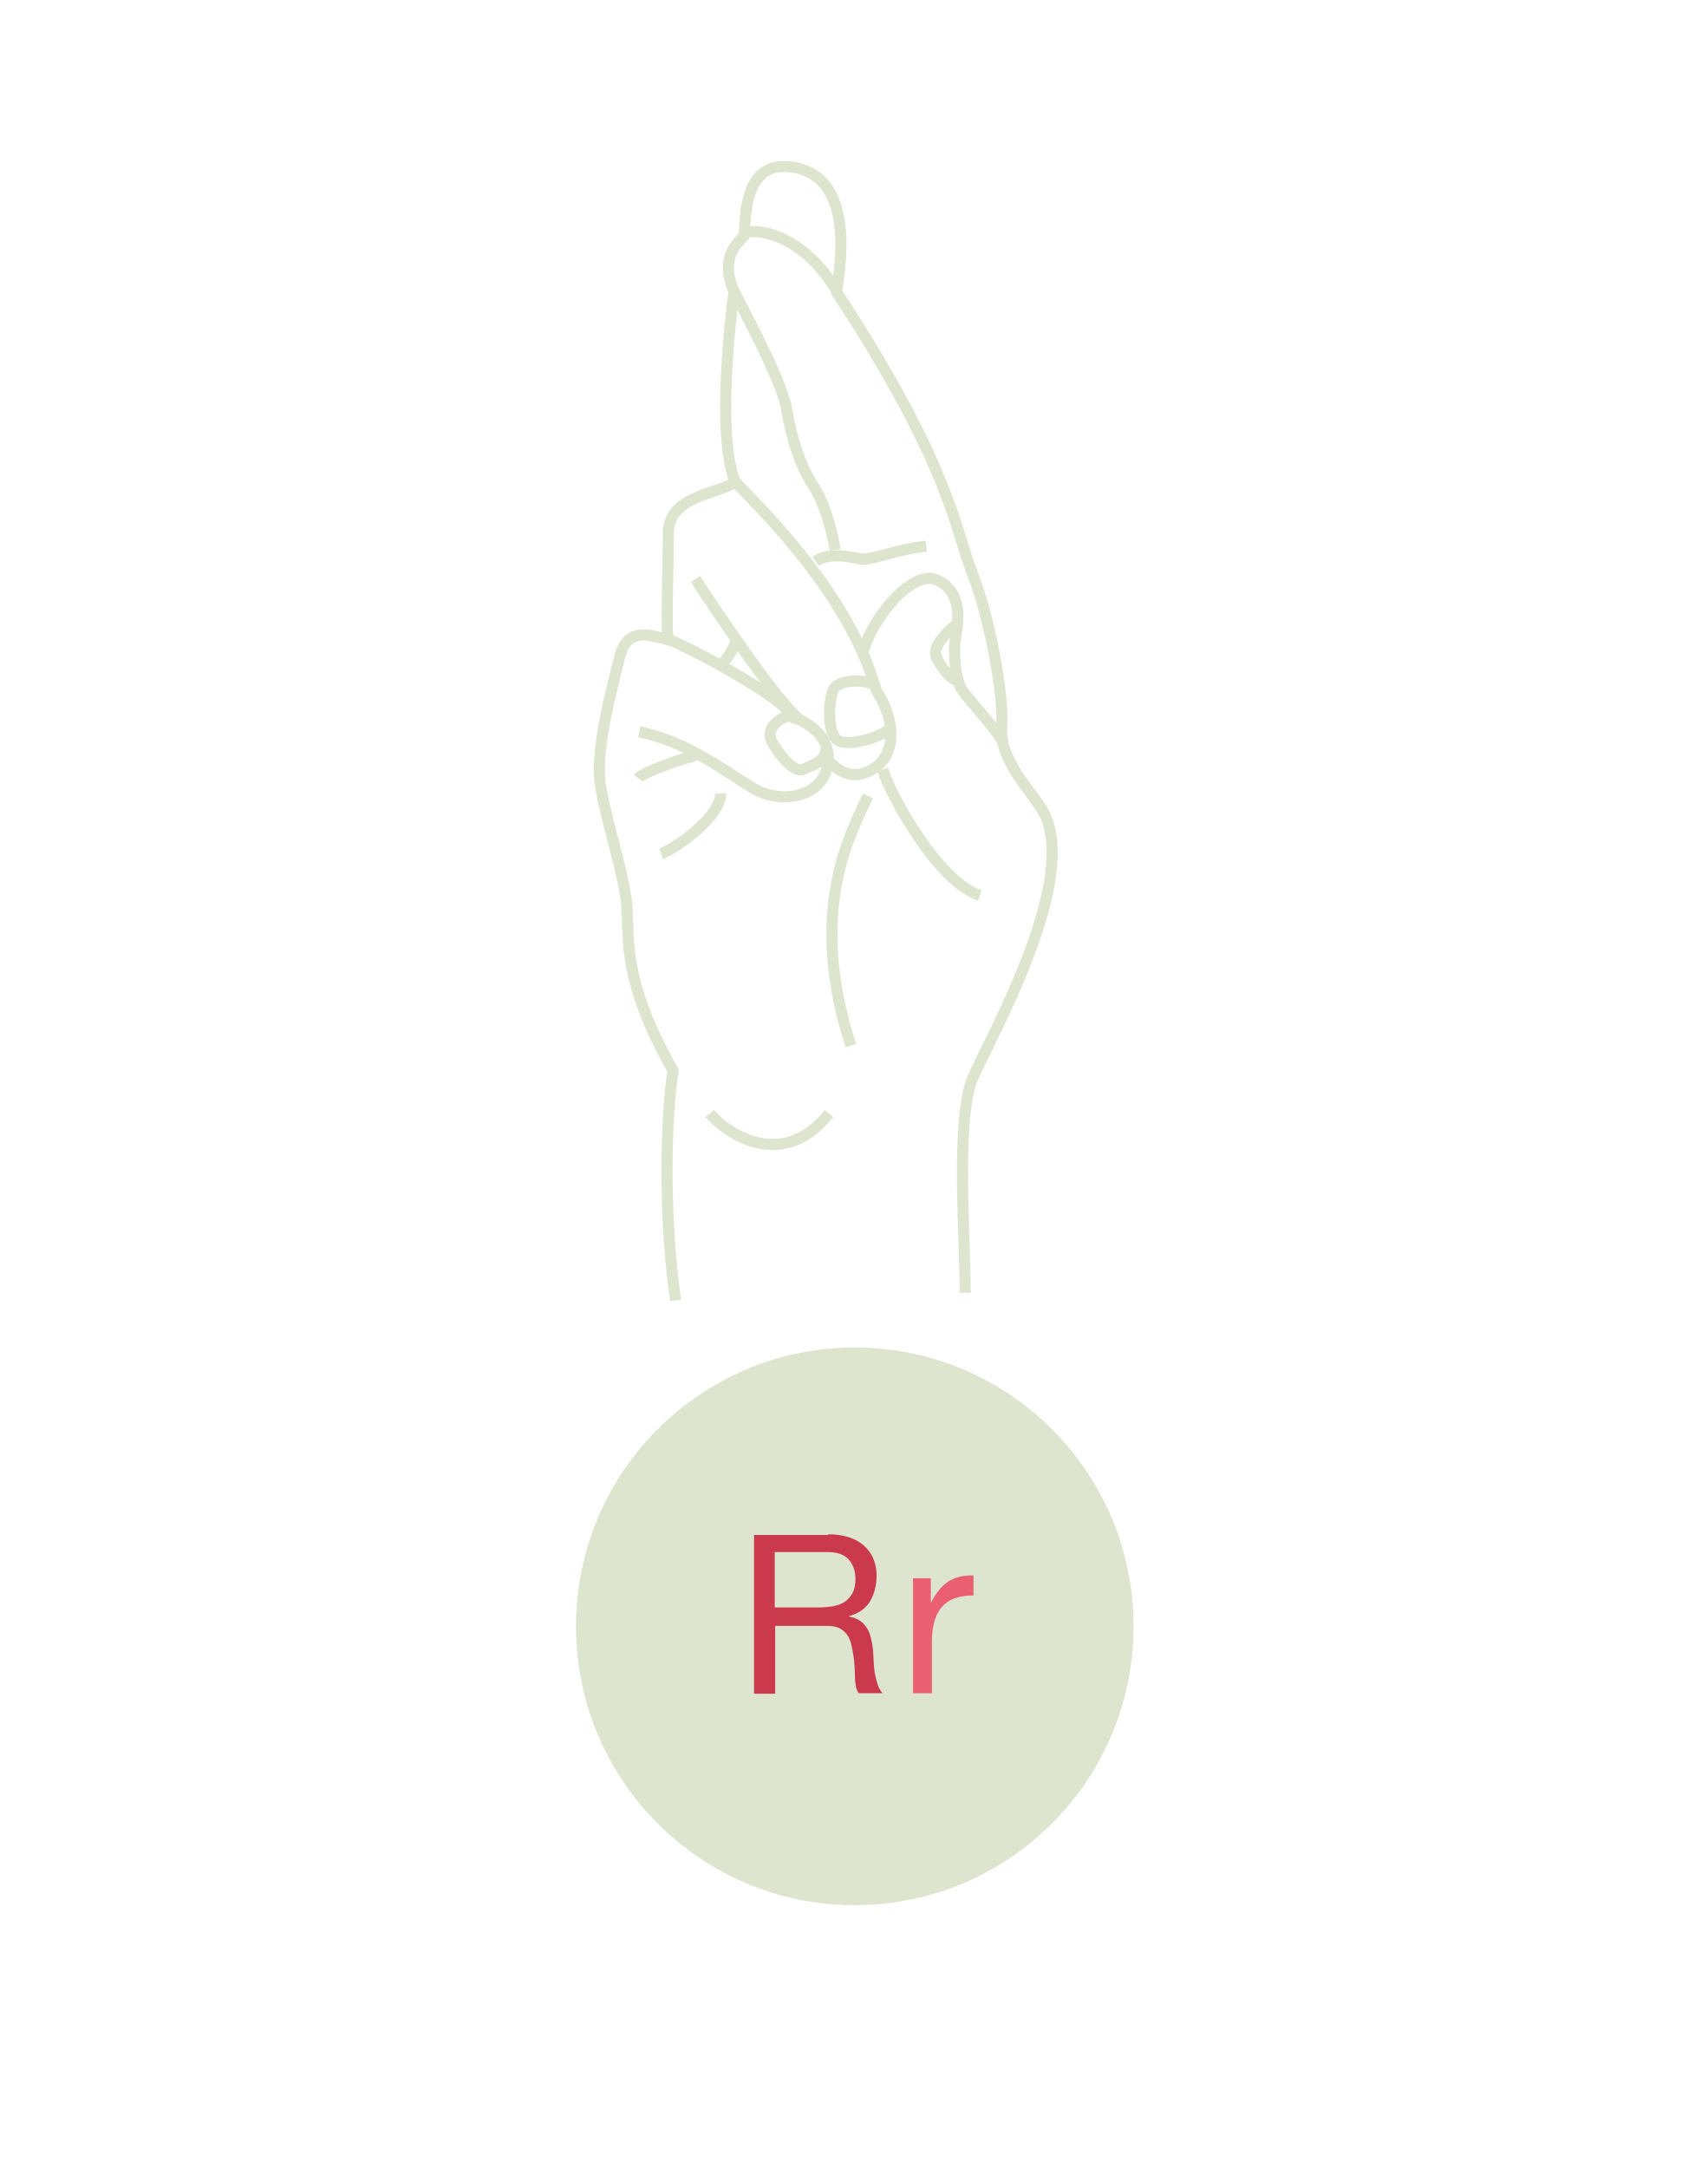
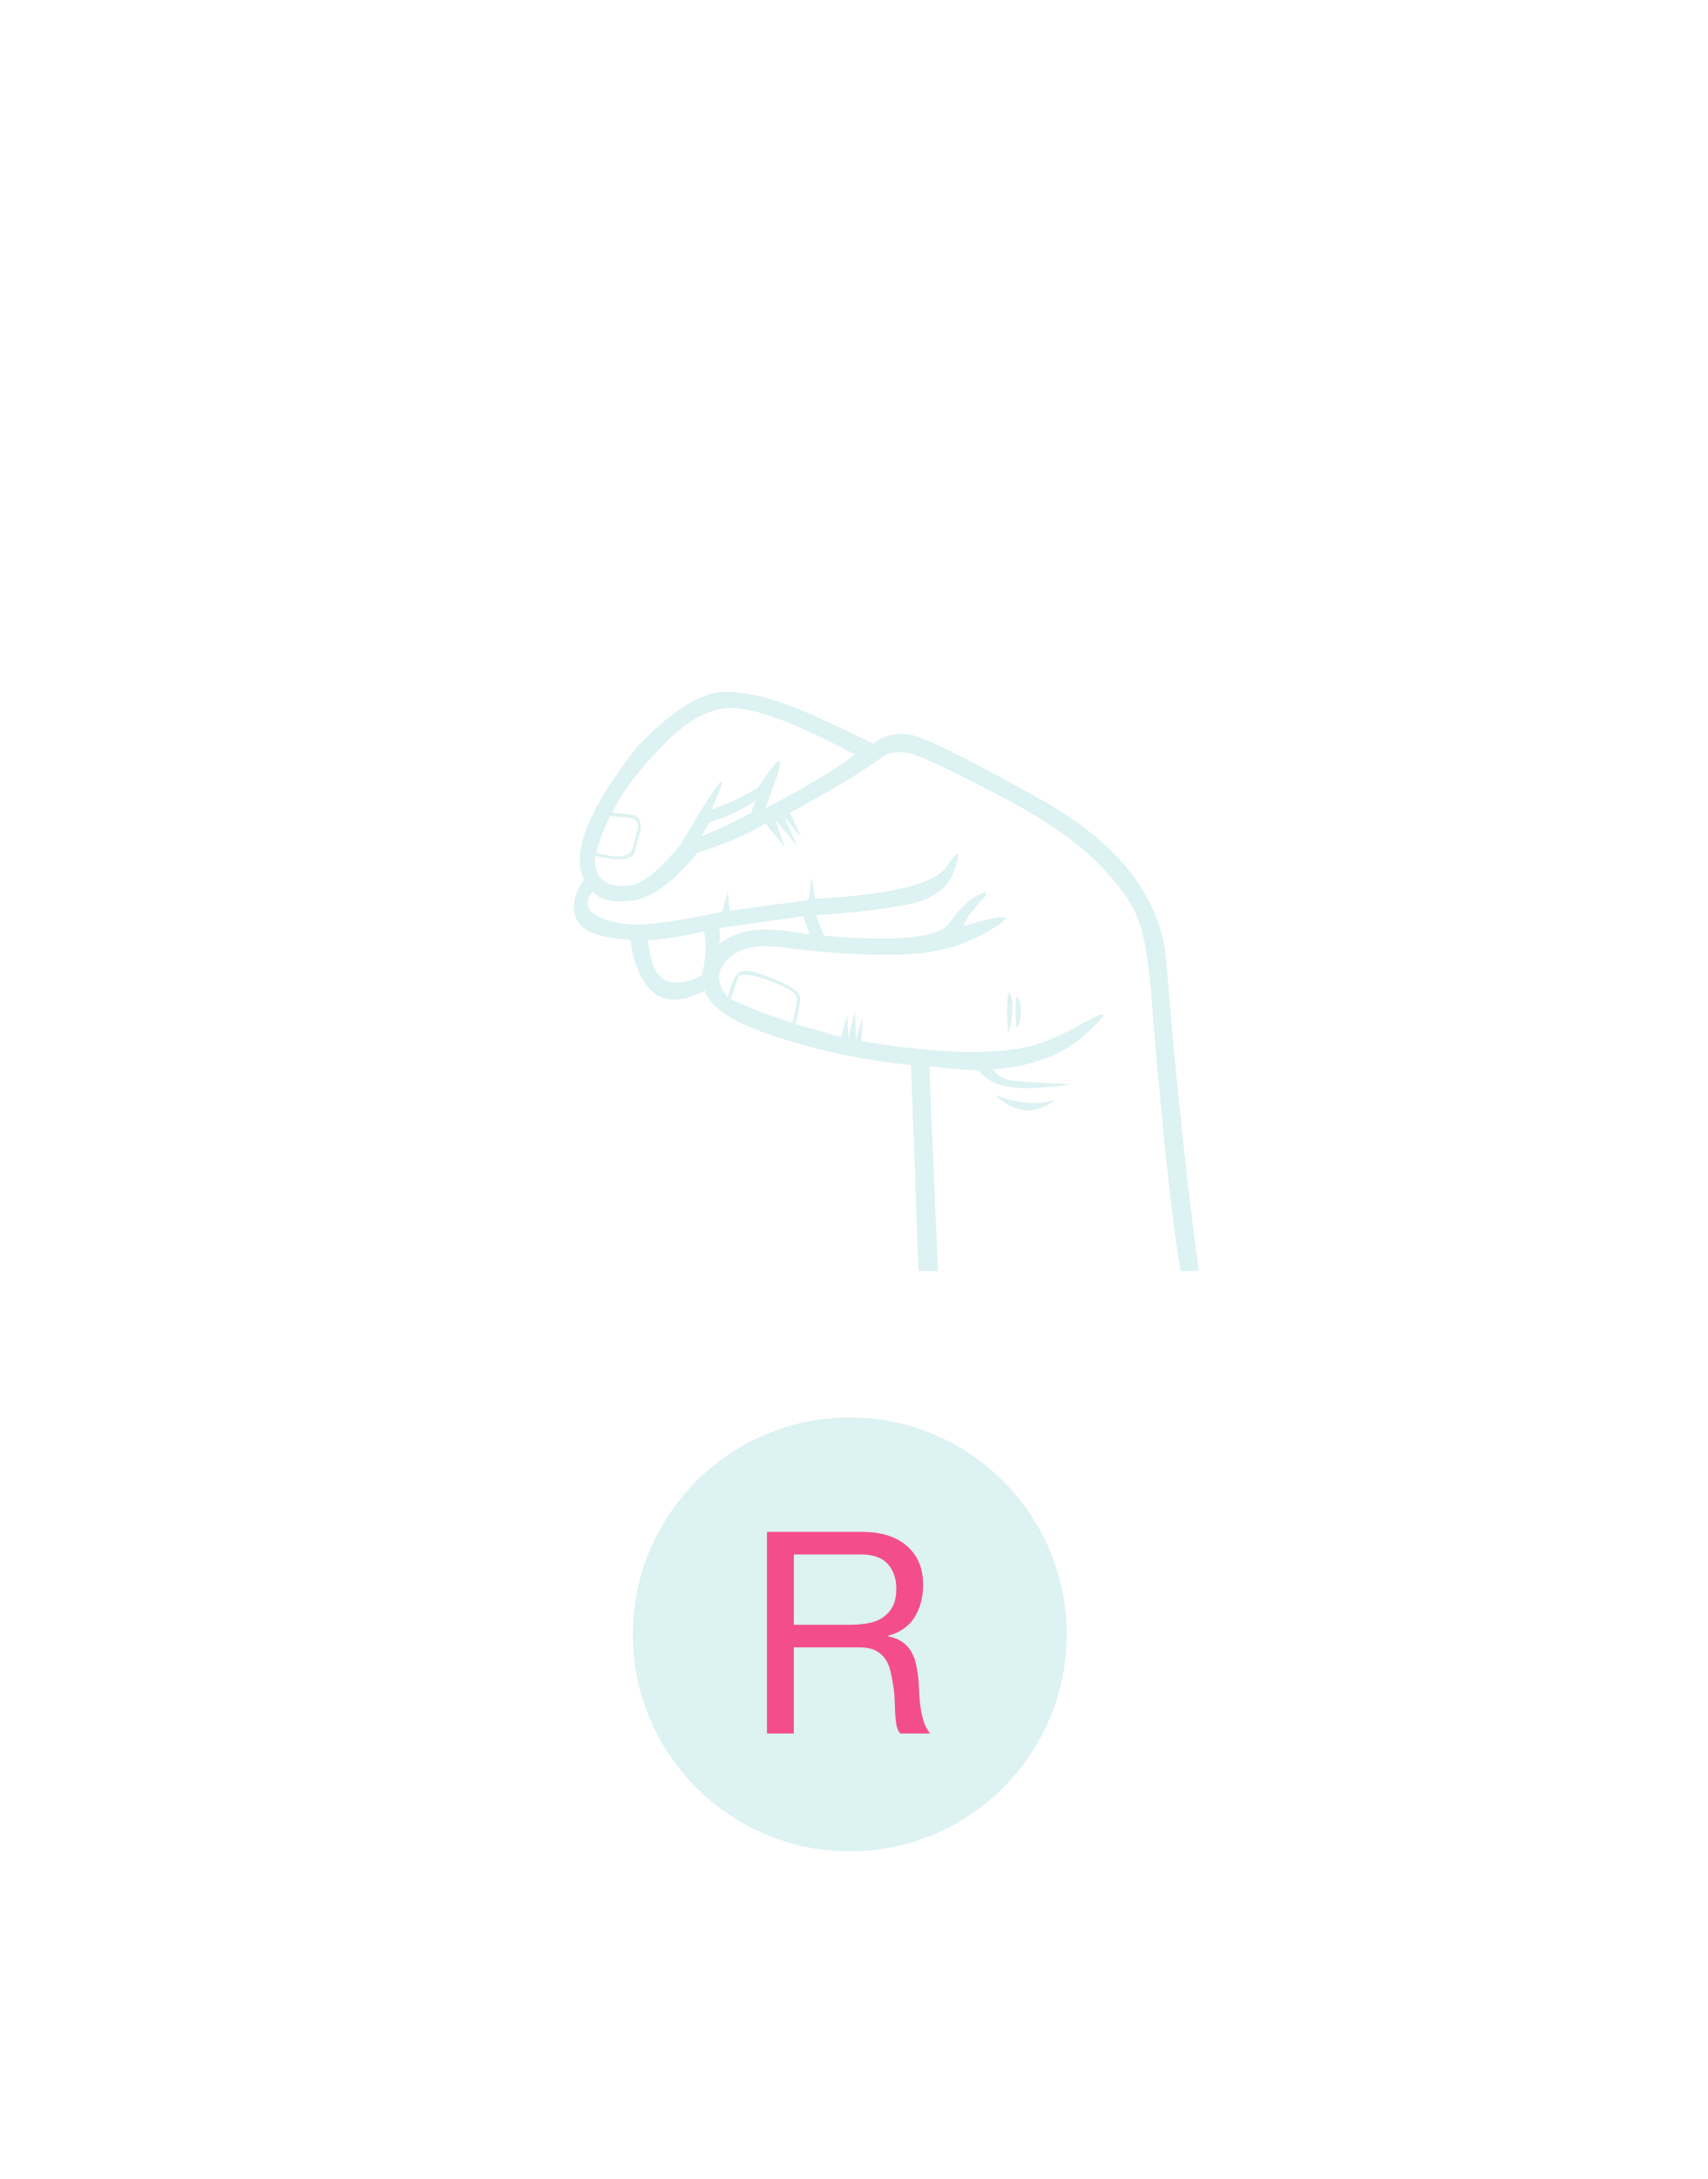
- <svg xmlns="http://www.w3.org/2000/svg" version="1.1" viewBox="0 0 768 975" enable-background="new 0 0 768 975" xml:space="preserve">
-   <circle fill="#DDE5CE" cx="384.5" cy="731.4" r="125.4" />
-   <path fill="#CB394D" d="M372.5 690c6.8 0 12.1 1.7 16 5 3.8 3.3 5.8 7.9 5.8 13.7 0 4.3-1 8.1-2.9 11.4 -2 3.3-5.1 5.5-9.5 6.7v0.2c2.1 0.4 3.8 1.1 5.1 2 1.3 0.9 2.3 2.1 3.1 3.4 0.8 1.3 1.3 2.8 1.7 4.4 0.4 1.6 0.7 3.3 0.9 5 0.1 1.7 0.2 3.5 0.3 5.3 0.1 1.8 0.2 3.6 0.5 5.3 0.3 1.7 0.7 3.4 1.2 4.9 0.5 1.6 1.3 3 2.3 4.2h-10.6c-0.7-0.7-1.1-1.7-1.4-3 -0.2-1.3-0.4-2.7-0.4-4.2 -0.1-1.6-0.1-3.2-0.2-5 -0.1-1.8-0.3-3.6-0.6-5.3 -0.3-1.7-0.6-3.4-1-4.9 -0.4-1.6-1-2.9-1.9-4.1 -0.9-1.2-2-2.1-3.4-2.8s-3.3-1-5.6-1h-23.2v30.5h-9.5v-71.4H372.5zM374.5 722.4c2-0.3 3.8-1 5.3-1.9 1.5-1 2.7-2.3 3.6-3.9 0.9-1.6 1.4-3.7 1.4-6.4 0-3.6-1-6.5-3-8.8 -2-2.3-5.2-3.4-9.7-3.4h-23.6v24.9h19.8C370.4 722.9 372.5 722.7 374.5 722.4z" />
-   <path fill="#EA5F72" d="M418.7 709.7v10.9h0.2c2.1-4.2 4.6-7.3 7.6-9.3s6.8-2.9 11.4-2.8v9c-3.4 0-6.3 0.5-8.7 1.4 -2.4 0.9-4.3 2.3-5.8 4.1 -1.5 1.8-2.5 4-3.2 6.6 -0.7 2.6-1 5.5-1 8.9v23h-8.5v-51.7H418.7z" />
-   <path fill="none" stroke="#DDE5CE" stroke-width="5" stroke-miterlimit="10" d="M434.2 581.4c0-22.7-4.4-78.3 3.3-96.4 7.7-18.1 48.7-89.4 31.7-120.2 -4.4-7.9-19.7-22.7-18.6-37.4 1.1-14.8-5.5-49.9-13.1-69.2 -7.7-19.3-9.9-48.8-61.3-127 2.2-12.5 7.7-49.9-17.5-55.6 -25.2-5.7-23 23.8-24.1 30.6 -3.3 3.4-10.9 10.2-4.4 25 -1.1 7.9-8.2 64.1 0.5 85.6 -8.7 5.7-30.1 6.2-30.1 23.3 0 17-1.1 43.1 0 47.6 -8.8-2.3-18.6-5.7-21.9 7.9 -3.3 13.6-10.9 40.8-8.7 56.7 2.2 15.9 10.9 40.8 12 55.6 1.1 14.7-2.2 32.9 20.8 73.7 -3.3 19.3-4.4 65.8 1.1 103.2" />
-   <path fill="none" stroke="#DDE5CE" stroke-width="5" stroke-miterlimit="10" d="M319.3 500.8c7.7 9.1 32.8 26.1 53.6 0" />
-   <path fill="none" stroke="#DDE5CE" stroke-width="5" stroke-miterlimit="10" d="M390.4 357.9c-7.7 17-27.4 51.1-7.7 112.3" />
-   <path fill="none" stroke="#DDE5CE" stroke-width="5" stroke-miterlimit="10" d="M335.2 104.8c4.4-2.3 25.2 0 40.5 25" />
-   <path fill="none" stroke="#DDE5CE" stroke-width="5" stroke-miterlimit="10" d="M330.3 131.1c2.7 5.7 21.3 39.7 23.5 52.7 2.2 13.1 6 25.5 12 34.6 6 9.1 9.3 24.4 9.8 28.9" />
-   <path fill="none" stroke="#DDE5CE" stroke-width="5" stroke-miterlimit="10" d="M416.7 245.6c-14.8 1.7-25.2 6.8-30.1 5.7 -4.9-1.1-14.2-2.8-19.7 1.1" />
-   <path fill="none" stroke="#DDE5CE" stroke-width="5" stroke-miterlimit="10" d="M330.8 216.7c8.2 9.1 50.9 48.8 63.5 94.2 7.1 10.2 10.4 27.2-1.1 34.6 -11.5 7.4-18.1-1.7-19.7-2.3" />
-   <path fill="none" stroke="#DDE5CE" stroke-width="5" stroke-miterlimit="10" d="M300.7 287.6c7.7 2.8 50.9 25 56.3 35.2 7.7 2.3 18.6 10.2 14.8 23.3 -3.8 13-21.3 15.3-32.8 8.5 -11.5-6.8-29.5-21-51.4-25.5" />
-   <path fill="none" stroke="#DDE5CE" stroke-width="5" stroke-miterlimit="10" d="M312.8 339.8c-7.1 1.7-23.5 7.4-25.7 10.2" />
-   <path fill="none" stroke="#DDE5CE" stroke-width="5" stroke-miterlimit="10" d="M324.2 356.8c0 10.8-20.8 25-26.8 27.2" />
-   <path fill="none" stroke="#DDE5CE" stroke-width="5" stroke-miterlimit="10" d="M397 346c4.4 13.6 25.7 51 43.8 56.7" />
-   <path fill="none" stroke="#DDE5CE" stroke-width="5" stroke-miterlimit="10" d="M388.2 293.8c2.2-12.5 21.4-38.6 33.4-32.9 12 5.7 9.3 19.3 8.2 26.1 -1.1 6.8 0 19.3 3.3 23.8 3.3 4.5 15.9 18.2 18.1 23.3" />
-   <path fill="none" stroke="#DDE5CE" stroke-width="5" stroke-miterlimit="10" d="M430.7 280.5c-3.3 2.3-11.3 9.9-9.7 14.4 1.6 4.5 6.7 10.8 10 11.3" />
-   <path fill="none" stroke="#DDE5CE" stroke-width="5" stroke-miterlimit="10" d="M393.6 308.5c-3.8-3.4-16.3-2.8-18.5 1.2 -2.2 4-3.3 18.2 1.1 22.7 4.4 4.5 22.7-1.8 24.3-5.2" />
-   <path fill="none" stroke="#DDE5CE" stroke-width="5" stroke-miterlimit="10" d="M356.3 321.5c-3.8 0.6-13.4 5.2-8.5 13.1 4.9 7.9 10.4 13 13.7 11.3 3.3-1.7 10.1-3 10.1-9.8" />
-   <path fill="none" stroke="#DDE5CE" stroke-width="5" stroke-miterlimit="10" d="M312.8 260.4c0 0 35.3 54.4 47.3 63.5" />
-   <path fill="none" stroke="#DDE5CE" stroke-width="5" stroke-miterlimit="10" d="M331.1 287.6c-1.1 5.7-7.4 12.5-7.4 12.5" />
+ <svg xmlns="http://www.w3.org/2000/svg" version="1.1" id="Layer_1" viewBox="0 -275 768 980" enable-background="new 0 -275 768 980" xml:space="preserve">
+   <circle fill="#DDF2F2" cx="382.248" cy="460.061" r="97.564" />
+   <polyline fill="none" points="240.48,303.977 240.48,-135.874 667.393,-135.874 667.393,303.977 " />
+   <g enable-background="new    ">
+     <path fill="#DDF2F2" d="M367.104,136.581l3.395,9.216c32.988,2.912,51.824,1.054,56.516-5.58   c4.689-6.624,9.137-10.916,13.344-12.855c4.201-1.94,4.283-0.729,0.242,3.638c-4.045,4.366-6.389,7.844-7.035,10.43   c17.781-5.168,22.875-5.252,15.281-0.241c-7.602,5.018-15.605,8.573-24.012,10.672c-8.414,2.107-19.734,2.912-33.959,2.426   c-14.234-0.486-27.092-1.532-38.566-3.154c-11.484-1.616-19.816,0.166-24.984,5.336c-5.18,5.178-5.18,10.84,0,16.98   c1.615-5.822,3.152-9.376,4.611-10.672c1.453-1.288,4.121-1.456,8.004-0.484c9.375,3.236,14.871,5.662,16.492,7.276   c1.941,0.97,3.068,2.266,3.396,3.88c0.316,1.622-0.328,5.662-1.941,12.128l20.377,5.821l2.908-9.703l0.484,10.672l2.914-13.099   l0.484,13.584l2.91-10.672l-0.484,11.158c16.492,2.592,30.152,4.124,40.992,4.608c10.832,0.485,20.535,0.084,29.109-1.212   c8.562-1.288,18.508-5.168,29.832-11.643c11.32-6.466,11.805-4.928,1.459,4.608c-10.357,9.544-24.422,14.962-42.209,16.252   c1.941,2.912,5.012,4.607,9.219,5.094c4.199,0.486,10.75,0.895,19.648,1.212c8.889,0.326,6.303,0.97-7.764,1.94   c-14.068,0.97-23.209-1.614-27.41-7.762c-7.117-0.318-14.553-0.971-22.314-1.94l3.877,92.173h-8.73l-3.393-92.66   c-20.059-1.939-39.951-6.063-59.674-12.372c-19.729-6.306-30.729-13.34-32.986-21.102c-10.03,5.176-17.792,5.418-23.288,0.728   c-5.502-4.684-8.9-12.529-10.188-23.529c-9.384-0.645-15.934-2.101-19.647-4.366c-3.723-2.258-5.662-5.578-5.822-9.944   c-0.166-4.366,1.372-8.649,4.608-12.855c-6.148-11.643,1.773-31.534,23.771-59.67c15.842-16.494,28.939-24.742,39.295-24.742   c8.734,0,18.594,2.107,29.594,6.306c7.109,2.592,19.562,8.248,37.355,16.98c4.523-3.555,9.859-4.927,16.008-4.124   c6.141,0.812,25.711,10.43,58.699,28.865c36.547,20.376,55.625,45.444,57.246,75.196c4.529,54.334,9.379,100.096,14.555,137.293   h-8.246c-3.562-20.703-7.605-57.414-12.127-110.125c-1.297-22.315-3.395-37.756-6.309-46.33c-2.91-8.565-9.301-17.708-19.16-27.41   c-9.873-9.703-23.211-18.996-40.023-27.896c-16.82-8.89-29.275-15.114-37.357-18.676c-8.086-3.557-14.393-3.88-18.918-0.971   c-8.732,6.475-22.645,14.88-41.723,25.227l4.854,11.158l-7.762-9.702l6.303,14.067l-10.188-12.613l4.367,12.613l-8.729-10.672   c-9.387,5.502-19.574,9.87-30.566,13.099c-10.672,13.264-20.458,20.458-29.348,21.588c-8.9,1.138-14.796-0.242-17.708-4.124   c-3.882,4.85-2.994,8.655,2.668,11.399c5.653,2.75,12.446,3.881,20.376,3.396c7.922-0.486,19.65-2.342,35.172-5.58l2.426-9.216   l0.967,8.731l35.414-4.852l1.459-10.188l1.455,9.702c34.277-1.939,54.012-6.792,59.188-14.554c5.168-7.762,6.463-7.596,3.877,0.486   c-2.59,8.731-9.623,14.235-21.102,16.493C397.096,133.995,383.271,135.609,367.104,136.581z M346.725,81.758l-2.422,6.792   c18.105-9.376,31.531-17.464,40.266-24.256c-12.297-6.466-22.484-11.318-30.566-14.554c-8.086-3.23-15.523-5.336-22.316-6.307   c-10.352-0.97-21.268,4.366-32.743,16.009c-11.484,11.644-19.33,21.998-23.528,31.048l9.217,0.97   c2.911,0.652,4.039,3.078,3.396,7.276l-2.426,9.218c-0.97,3.88-6.958,4.534-17.95,1.939c-0.326,5.502,1.046,9.301,4.124,11.4   c3.07,2.108,7.276,2.668,12.614,1.698c5.336-0.97,12.529-6.952,21.588-17.95c18.752-31.694,23.443-37.03,14.07-16.01   c6.139-1.94,13.098-5.17,20.859-9.702C351.896,62.521,353.838,63.325,346.725,81.758z M284.145,92.917l-9.702-0.97   c-2.266,4.531-4.366,10.027-6.306,16.494c9.05,2.592,14.386,2.266,16.008-0.971c0.97-2.584,1.773-5.496,2.426-8.731   C287.54,95.829,286.73,93.888,284.145,92.917z M315.678,163.747c1.941-8.082,2.258-14.712,0.973-19.89   c-11,2.592-19.408,3.88-25.228,3.88c0.97,9.704,3.472,15.691,7.52,17.95C302.98,167.955,308.561,167.308,315.678,163.747z    M339.936,85.157c-7.117,4.534-14.07,7.762-20.863,9.702c-0.969,1.622-2.105,3.722-3.395,6.306   c9.705-4.2,17.141-7.762,22.316-10.672C338.314,89.205,338.963,87.422,339.936,85.157z M361.279,137.065l-37.84,5.336   c0.643,1.939,0.643,4.365,0,7.275c3.553-2.91,8.164-4.926,13.828-6.063c5.65-1.13,14.627-0.562,26.922,1.697L361.279,137.065z    M356.428,185.092c1.619-6.14,2.262-10.021,1.941-11.644c-0.322-1.614-2.75-3.396-7.277-5.336   c-5.176-2.258-9.459-3.714-12.855-4.366c-3.395-0.645-5.418-0.402-6.062,0.728c-0.652,1.137-1.781,4.45-3.398,9.946   C338.154,178.626,347.369,182.18,356.428,185.092z M447.635,217.594c5.492,1.943,10.43,3.078,14.791,3.398   c4.369,0.324,8.492-0.16,12.373-1.457C466.068,226.646,457.01,226.004,447.635,217.594z M453.455,189.943l-0.484-9.702   c0-4.526,0.316-7.597,0.969-9.218c0.967,1.621,1.457,3.882,1.457,6.792C455.396,182.667,454.744,186.714,453.455,189.943z    M457.334,187.519c0.645-0.971,1.133-2.101,1.459-3.396c0.32-1.288,0.484-2.744,0.484-4.366c0-1.939-0.164-3.396-0.484-4.366   c-0.324-0.97-0.812-1.613-1.459-1.939c-0.324,1.296-0.484,3.396-0.484,6.306C456.85,183.319,457.01,185.903,457.334,187.519z" />
+   </g>
+   <g enable-background="new    ">
+     <path fill="#F44D8D" d="M387.695,413.945c8.635,0,15.387,2.117,20.26,6.352c4.867,4.234,7.301,10.033,7.301,17.4   c0,5.506-1.25,10.332-3.746,14.48c-2.5,4.148-6.5,6.984-12.004,8.51v0.254c2.625,0.508,4.764,1.355,6.414,2.541   c1.652,1.188,2.963,2.605,3.939,4.254c0.971,1.652,1.693,3.494,2.158,5.527s0.826,4.15,1.08,6.352   c0.168,2.203,0.295,4.445,0.381,6.73c0.082,2.287,0.293,4.531,0.635,6.73c0.338,2.205,0.824,4.299,1.459,6.289   s1.588,3.748,2.857,5.271h-13.461c-0.848-0.932-1.42-2.201-1.715-3.811c-0.297-1.607-0.488-3.406-0.572-5.396   c-0.086-1.988-0.17-4.127-0.254-6.414c-0.086-2.287-0.34-4.531-0.762-6.732c-0.34-2.201-0.762-4.297-1.271-6.289   c-0.508-1.986-1.312-3.723-2.412-5.207c-1.102-1.48-2.543-2.668-4.318-3.557c-1.779-0.887-4.15-1.334-7.113-1.334h-29.467v38.74   h-12.066v-90.691H387.695z M390.236,455.1c2.541-0.424,4.764-1.25,6.668-2.479c1.904-1.227,3.43-2.877,4.572-4.953   c1.143-2.074,1.715-4.764,1.715-8.064c0-4.572-1.271-8.299-3.811-11.178c-2.541-2.881-6.648-4.318-12.32-4.318h-29.973v31.625   h25.146C385.029,455.734,387.695,455.523,390.236,455.1z" />
+   </g>
</svg>
